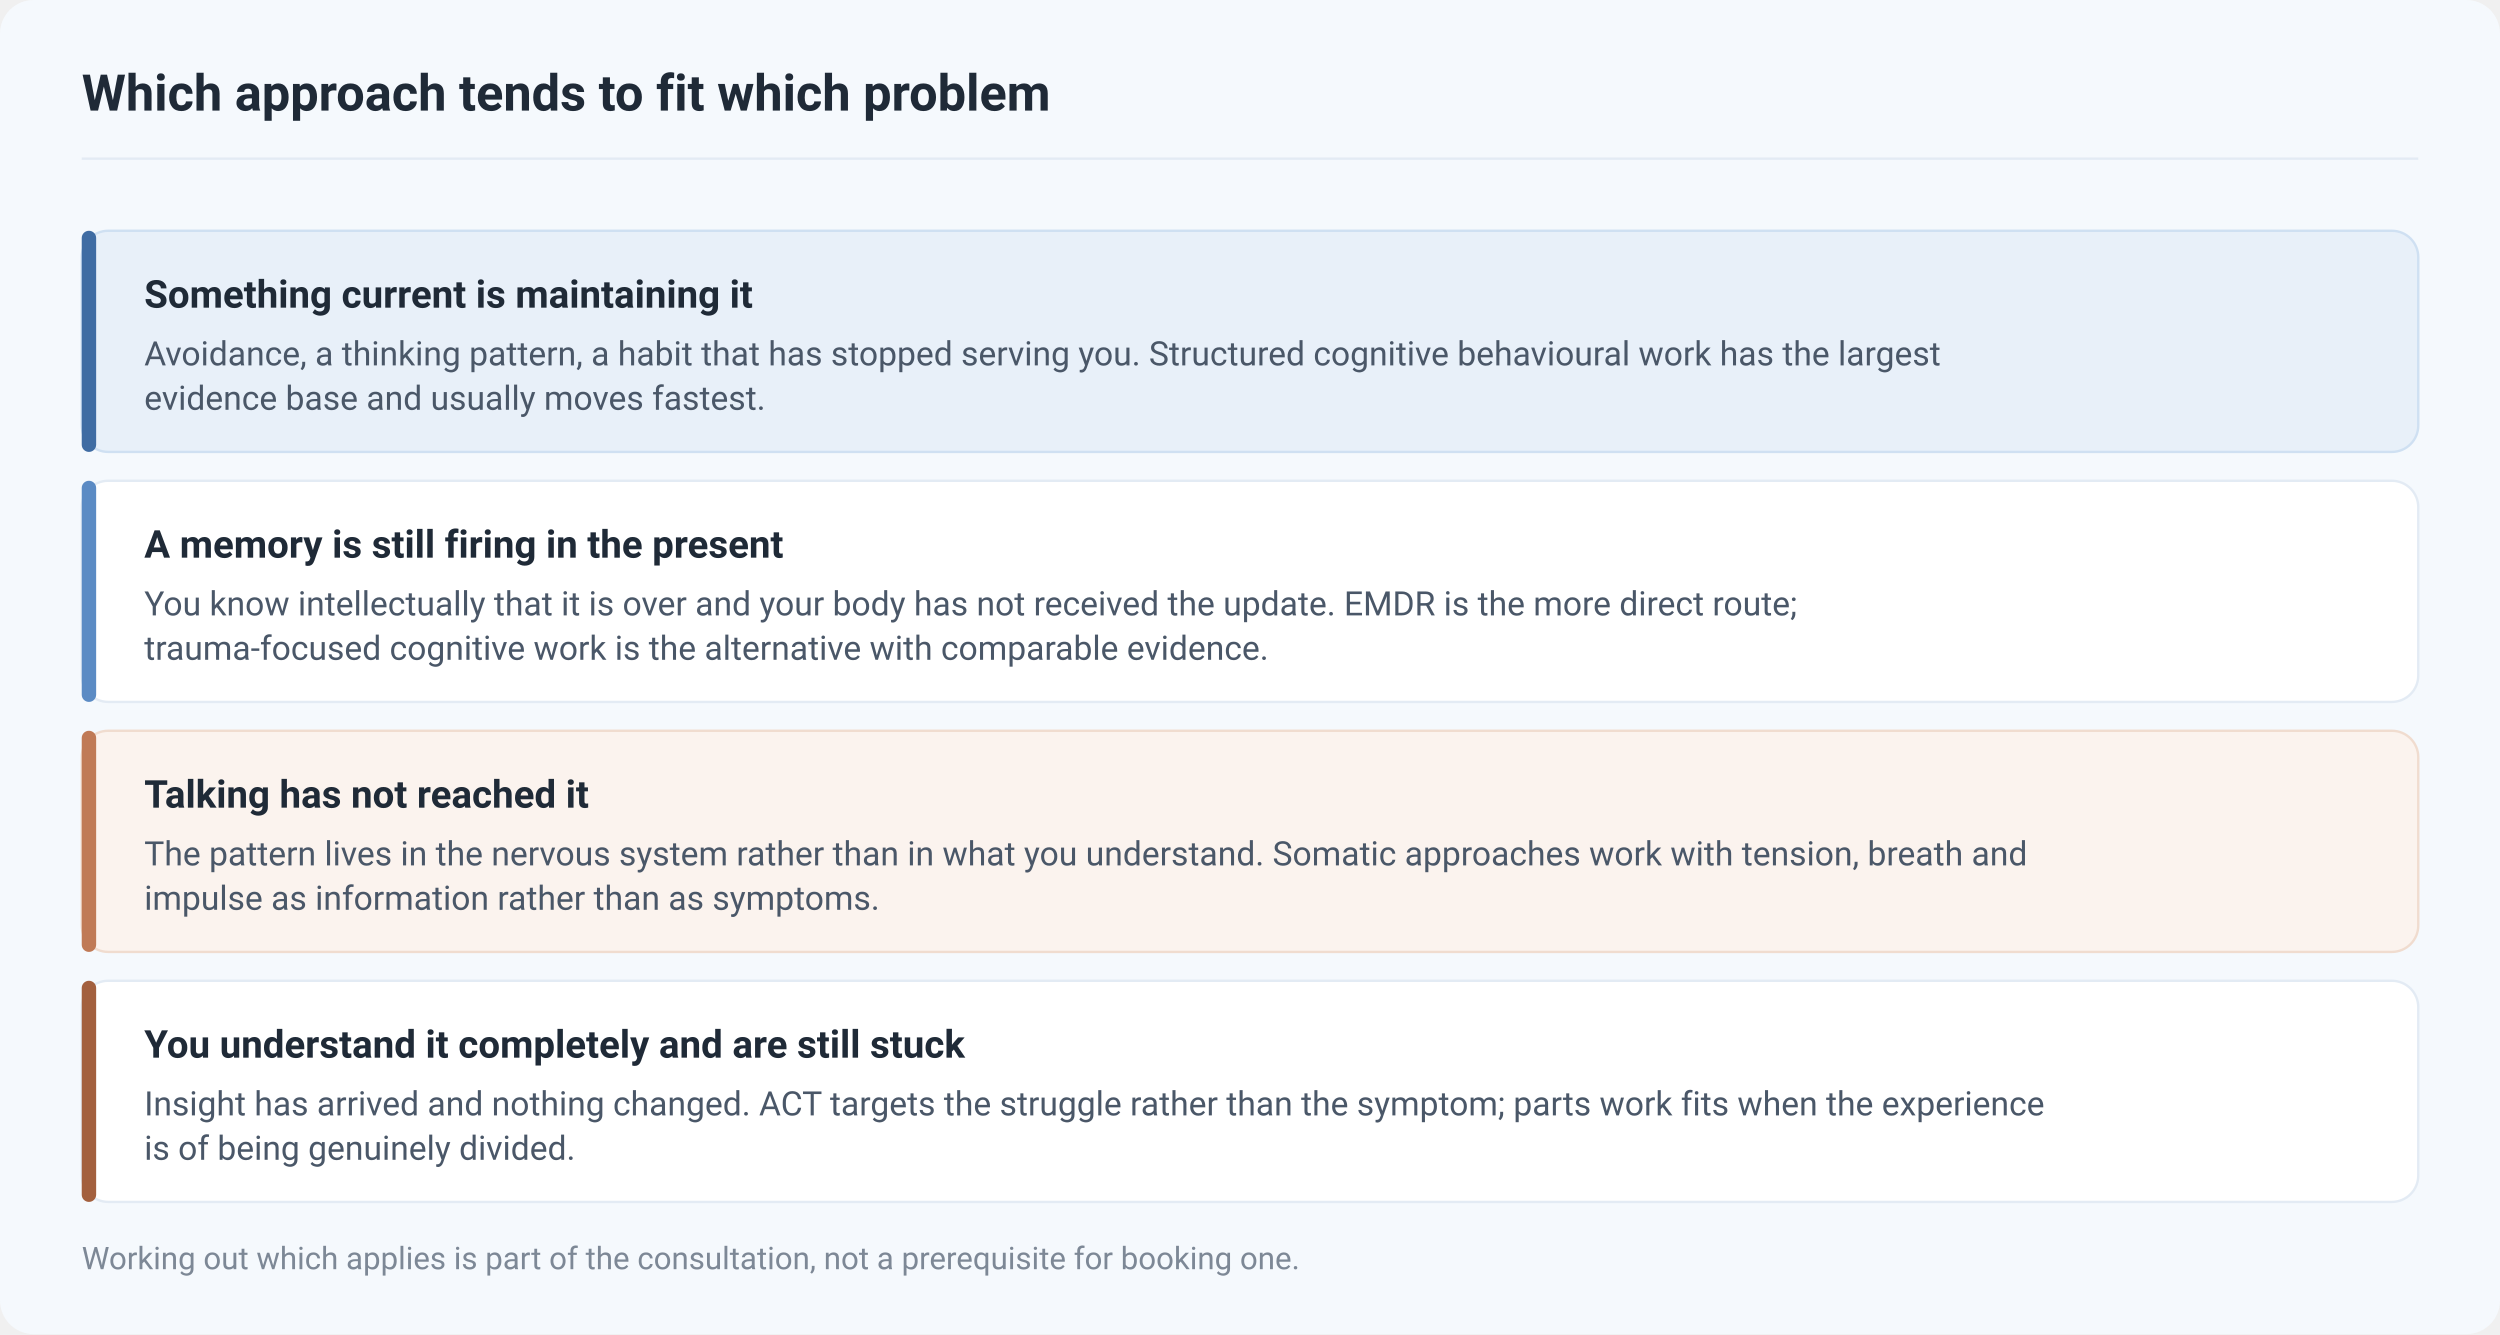
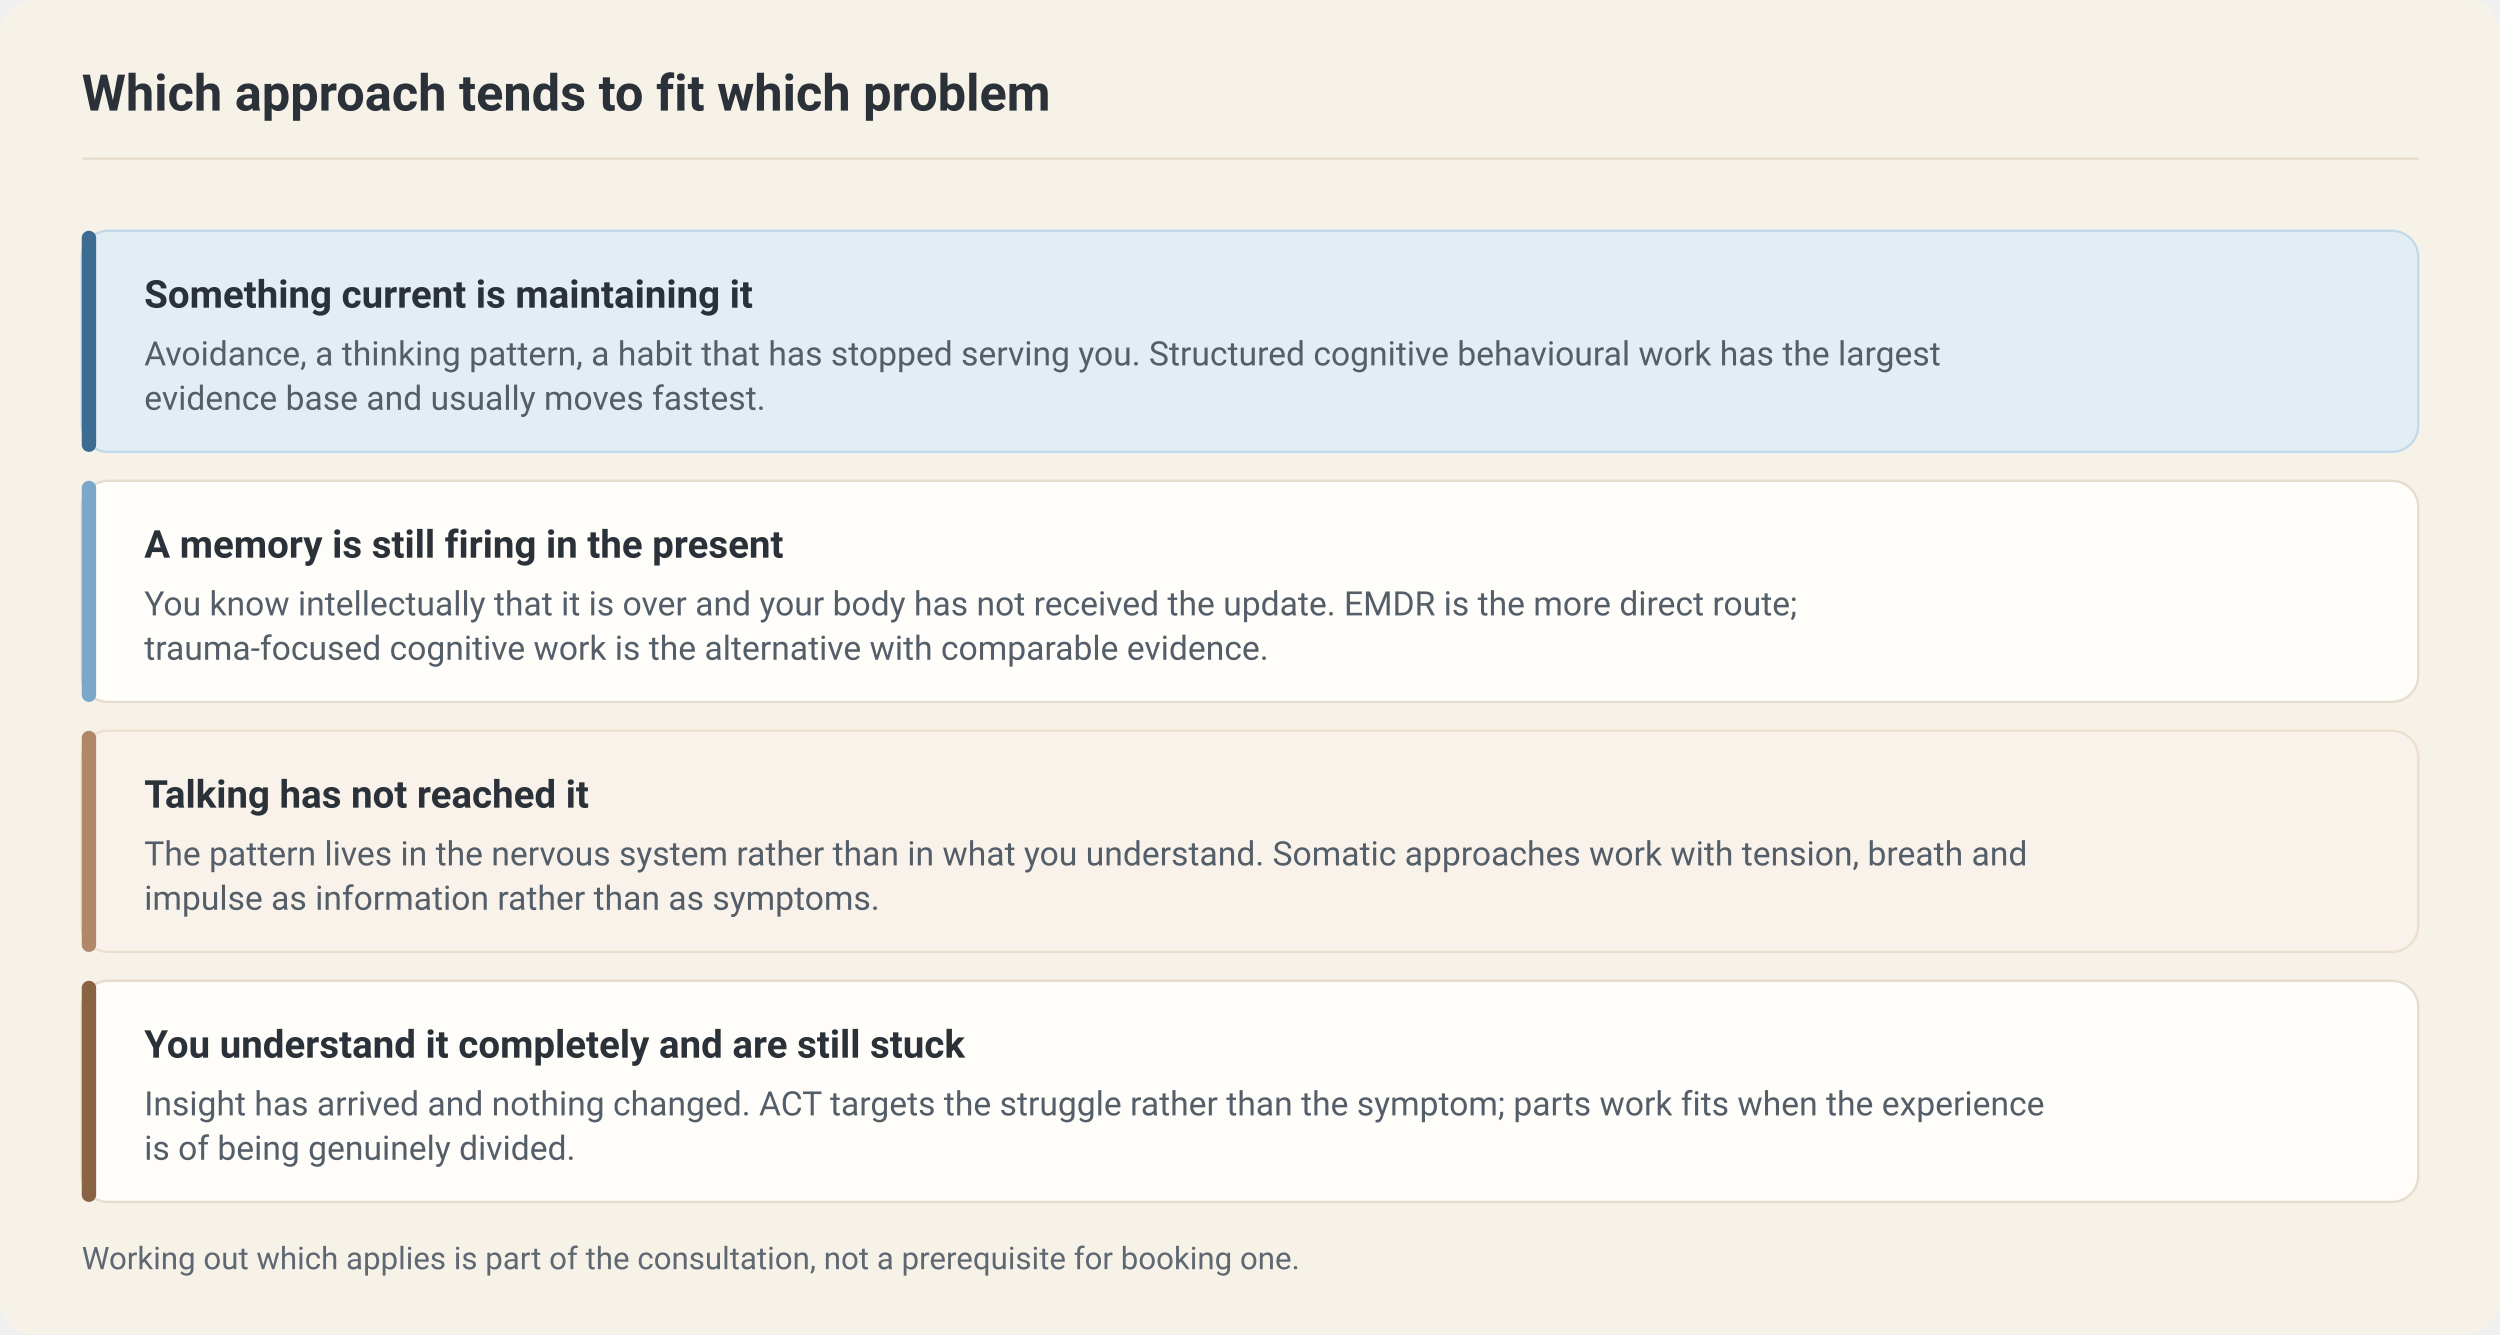
<svg xmlns="http://www.w3.org/2000/svg" viewBox="0 0 1040 555" width="1040" height="555" role="img" aria-labelledby="t d" font-family="-apple-system,BlinkMacSystemFont,'Segoe UI',Roboto,Helvetica,Arial,sans-serif">
-   <rect width="1040" height="555" rx="14" fill="#f5f9fd" />
-   <text x="34" y="46" font-size="21" font-weight="700" fill="#1f2a37">Which approach tends to fit which problem</text>
-   <line x1="34" y1="66" x2="1006" y2="66" stroke="#e3ebf4" />
-   <rect x="34" y="96" width="972" height="92" rx="11" fill="#e8f0f9" stroke="#cfe0f2" />
-   <rect x="34" y="96" width="6" height="92" rx="3" fill="#3f6ca3" />
-   <text x="60" y="128" font-size="16" font-weight="700" fill="#1f2a37">Something current is maintaining it</text>
-   <text font-size="14" fill="#4a5768">
+   <rect width="1040" height="555" rx="14" fill="#f7f2e8" />
+   <text x="34" y="46" font-size="21" font-weight="700" fill="#2b3138">Which approach tends to fit which problem</text>
+   <line x1="34" y1="66" x2="1006" y2="66" stroke="#e6ddce" />
+   <rect x="34" y="96" width="972" height="92" rx="11" fill="#e2edf4" stroke="#c2d9ea" />
+   <rect x="34" y="96" width="6" height="92" rx="3" fill="#3d6c92" />
+   <text x="60" y="128" font-size="16" font-weight="700" fill="#2b3138">Something current is maintaining it</text>
+   <text font-size="14" fill="#545e69">
    <tspan x="60" y="152">Avoidance, a thinking pattern, a habit that has stopped serving you. Structured cognitive behavioural work has the largest</tspan>
    <tspan x="60" y="170.48">evidence base and usually moves fastest.</tspan>
  </text>
-   <rect x="34" y="200" width="972" height="92" rx="11" fill="#ffffff" stroke="#e3ebf4" />
-   <rect x="34" y="200" width="6" height="92" rx="3" fill="#5b8bc4" />
-   <text x="60" y="232" font-size="16" font-weight="700" fill="#1f2a37">A memory is still firing in the present</text>
-   <text font-size="14" fill="#4a5768">
+   <rect x="34" y="200" width="972" height="92" rx="11" fill="#fffdf9" stroke="#e6ddce" />
+   <rect x="34" y="200" width="6" height="92" rx="3" fill="#7ba7cb" />
+   <text x="60" y="232" font-size="16" font-weight="700" fill="#2b3138">A memory is still firing in the present</text>
+   <text font-size="14" fill="#545e69">
    <tspan x="60" y="256">You know intellectually that it is over and your body has not received the update. EMDR is the more direct route;</tspan>
    <tspan x="60" y="274.48">trauma-focused cognitive work is the alternative with comparable evidence.</tspan>
  </text>
-   <rect x="34" y="304" width="972" height="92" rx="11" fill="#fbf3ee" stroke="#f0dccf" />
-   <rect x="34" y="304" width="6" height="92" rx="3" fill="#c07a56" />
-   <text x="60" y="336" font-size="16" font-weight="700" fill="#1f2a37">Talking has not reached it</text>
-   <text font-size="14" fill="#4a5768">
+   <rect x="34" y="304" width="972" height="92" rx="11" fill="#f8f2ea" stroke="#ecdfd0" />
+   <rect x="34" y="304" width="6" height="92" rx="3" fill="#b08768" />
+   <text x="60" y="336" font-size="16" font-weight="700" fill="#2b3138">Talking has not reached it</text>
+   <text font-size="14" fill="#545e69">
    <tspan x="60" y="360">The pattern lives in the nervous system rather than in what you understand. Somatic approaches work with tension, breath and</tspan>
    <tspan x="60" y="378.48">impulse as information rather than as symptoms.</tspan>
  </text>
-   <rect x="34" y="408" width="972" height="92" rx="11" fill="#ffffff" stroke="#e3ebf4" />
-   <rect x="34" y="408" width="6" height="92" rx="3" fill="#a3603e" />
-   <text x="60" y="440" font-size="16" font-weight="700" fill="#1f2a37">You understand it completely and are still stuck</text>
-   <text font-size="14" fill="#4a5768">
+   <rect x="34" y="408" width="972" height="92" rx="11" fill="#fffdf9" stroke="#e6ddce" />
+   <rect x="34" y="408" width="6" height="92" rx="3" fill="#8a6244" />
+   <text x="60" y="440" font-size="16" font-weight="700" fill="#2b3138">You understand it completely and are still stuck</text>
+   <text font-size="14" fill="#545e69">
    <tspan x="60" y="464">Insight has arrived and nothing changed. ACT targets the struggle rather than the symptom; parts work fits when the experience</tspan>
    <tspan x="60" y="482.48">is of being genuinely divided.</tspan>
  </text>
-   <text font-size="13" fill="#7d8896">
+   <text font-size="13" fill="#5f6872">
    <tspan x="34" y="528">Working out which applies is part of the consultation, not a prerequisite for booking one.</tspan>
  </text>
</svg>
